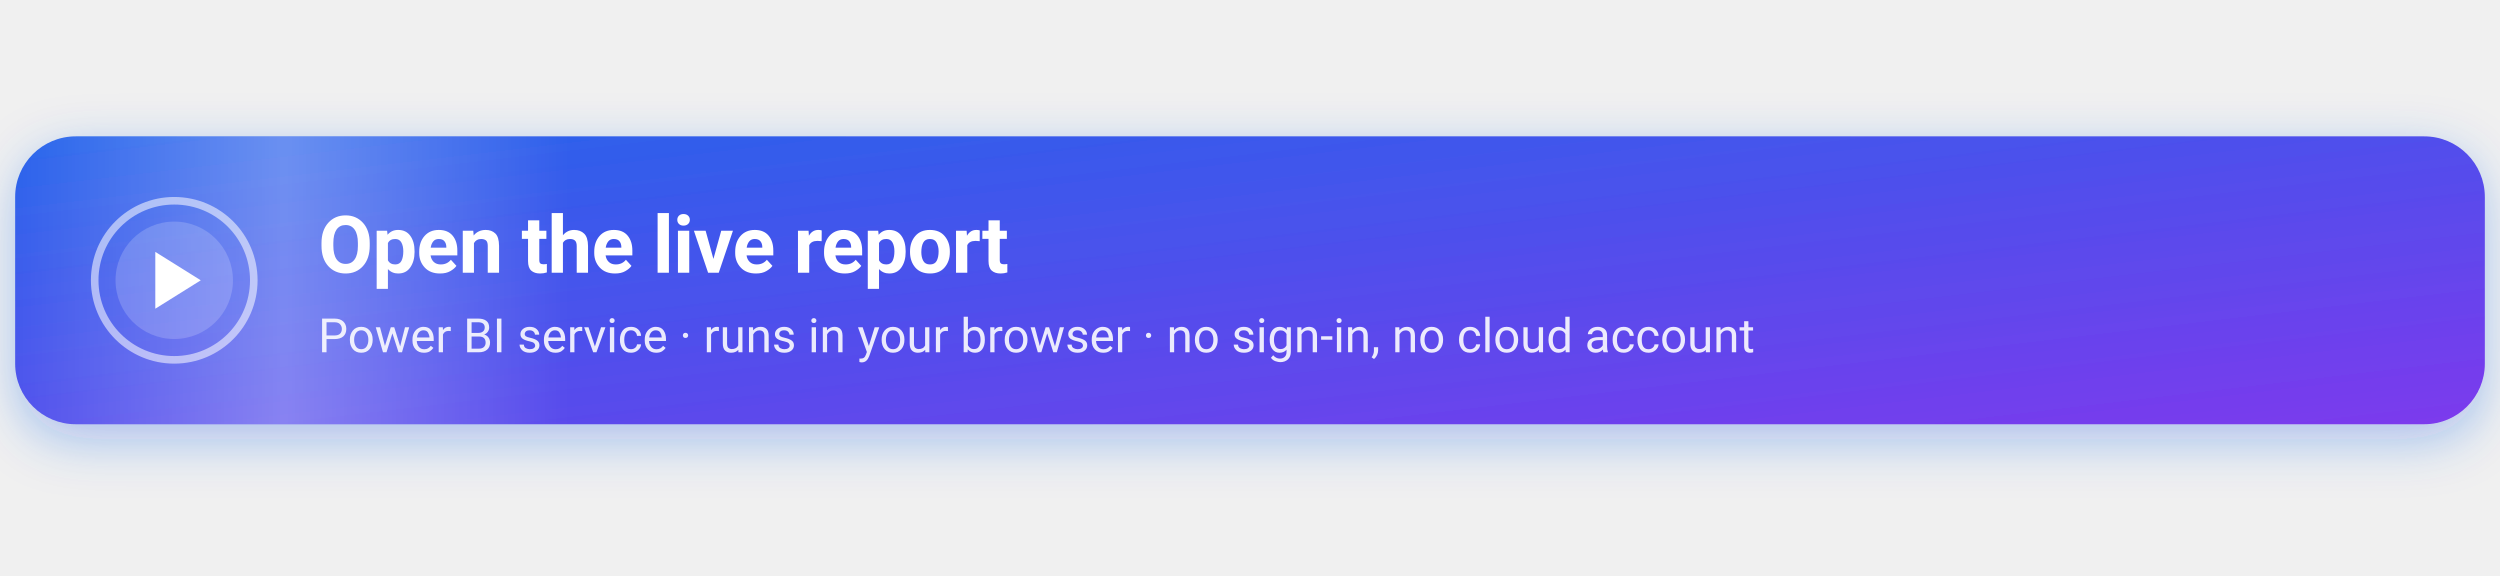
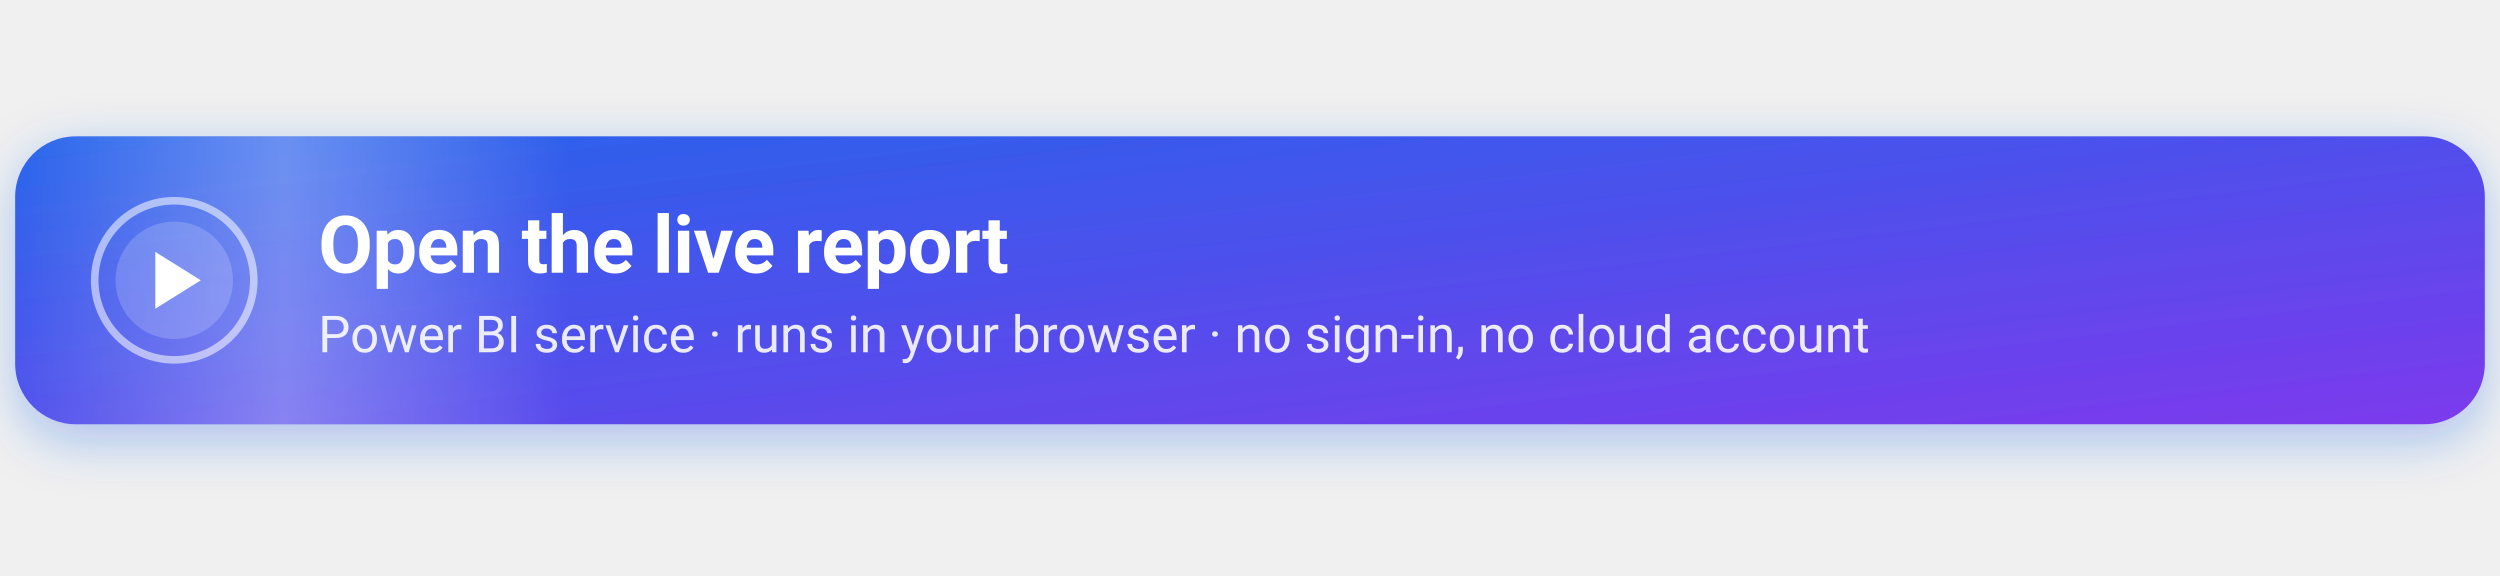
<svg xmlns="http://www.w3.org/2000/svg" viewBox="0 0 660 152" width="660" height="152" role="img" aria-label="Open the live report in the Power BI service">
  <style>
    /* The sheen and ring are the only motion, and they ride over a button that
       is already fully drawn - strip the CSS and nothing is lost but polish. */
    .sheen { animation: sweep 3.8s ease-in-out infinite 1s }
    .ring  { animation: pulse 2.6s ease-in-out infinite }
    @keyframes sweep { 0% { transform: translateX(-260px) }
                       55%,100% { transform: translateX(700px) } }
    @keyframes pulse { 0%,100% { opacity: .34 } 50% { opacity: .9 } }
    @media (prefers-reduced-motion: reduce) { .sheen,.ring { animation: none } }
  </style>
  <defs>
    <linearGradient id="btn" x1="0" y1="0" x2="1" y2="1">
      <stop offset="0%" stop-color="#2563EB" />
      <stop offset="100%" stop-color="#7C3AED" />
    </linearGradient>
    <linearGradient id="gloss" x1="0" x2="1">
      <stop offset="0%" stop-color="#FFFFFF" stop-opacity="0" />
      <stop offset="50%" stop-color="#FFFFFF" stop-opacity="0.30" />
      <stop offset="100%" stop-color="#FFFFFF" stop-opacity="0" />
    </linearGradient>
    <clipPath id="btnClip">
      <rect x="4" y="6" width="652" height="76" rx="16" />
    </clipPath>
    <filter id="lift" x="-20%" y="-40%" width="140%" height="200%">
      <feDropShadow dx="0" dy="4" stdDeviation="7" flood-color="#2563EB" flood-opacity="0.34" />
    </filter>
  </defs>
  <g transform="translate(0,30)">
    <rect x="4" y="6" width="652" height="76" rx="16" fill="url(#btn)" filter="url(#lift)" />
    <g clip-path="url(#btnClip)">
      <rect class="sheen" x="0" y="6" width="150" height="76" fill="url(#gloss)" />
    </g>
    <circle class="ring" cx="46" cy="44" r="21" fill="none" stroke="#FFFFFF" stroke-opacity="0.55" stroke-width="2" />
    <circle cx="46" cy="44" r="15.5" fill="#FFFFFF" fill-opacity="0.18" />
    <path d="M 41 36.5 L 53 44 L 41 51.5 Z" fill="#FFFFFF" />
    <text x="84" y="42" font-family="system-ui,-apple-system,'Segoe UI',Roboto,Helvetica,Arial,sans-serif" font-size="21" font-weight="700" fill="#FFFFFF" letter-spacing="-0.2">Open the live report</text>
-     <text x="84" y="63" font-family="system-ui,-apple-system,'Segoe UI',Roboto,Helvetica,Arial,sans-serif" font-size="12.5" fill="#FFFFFF" fill-opacity="0.88">Power BI service  ·  runs in your browser  ·  no sign-in, no cloud account</text>
+     <text x="84" y="63" font-family="system-ui,-apple-system,'Segoe UI',Roboto,Helvetica,Arial,sans-serif" font-size="13.5" fill="#FFFFFF" fill-opacity="0.88">Power BI service  ·  runs in your browser  ·  no sign-in, no cloud account</text>
  </g>
</svg>
